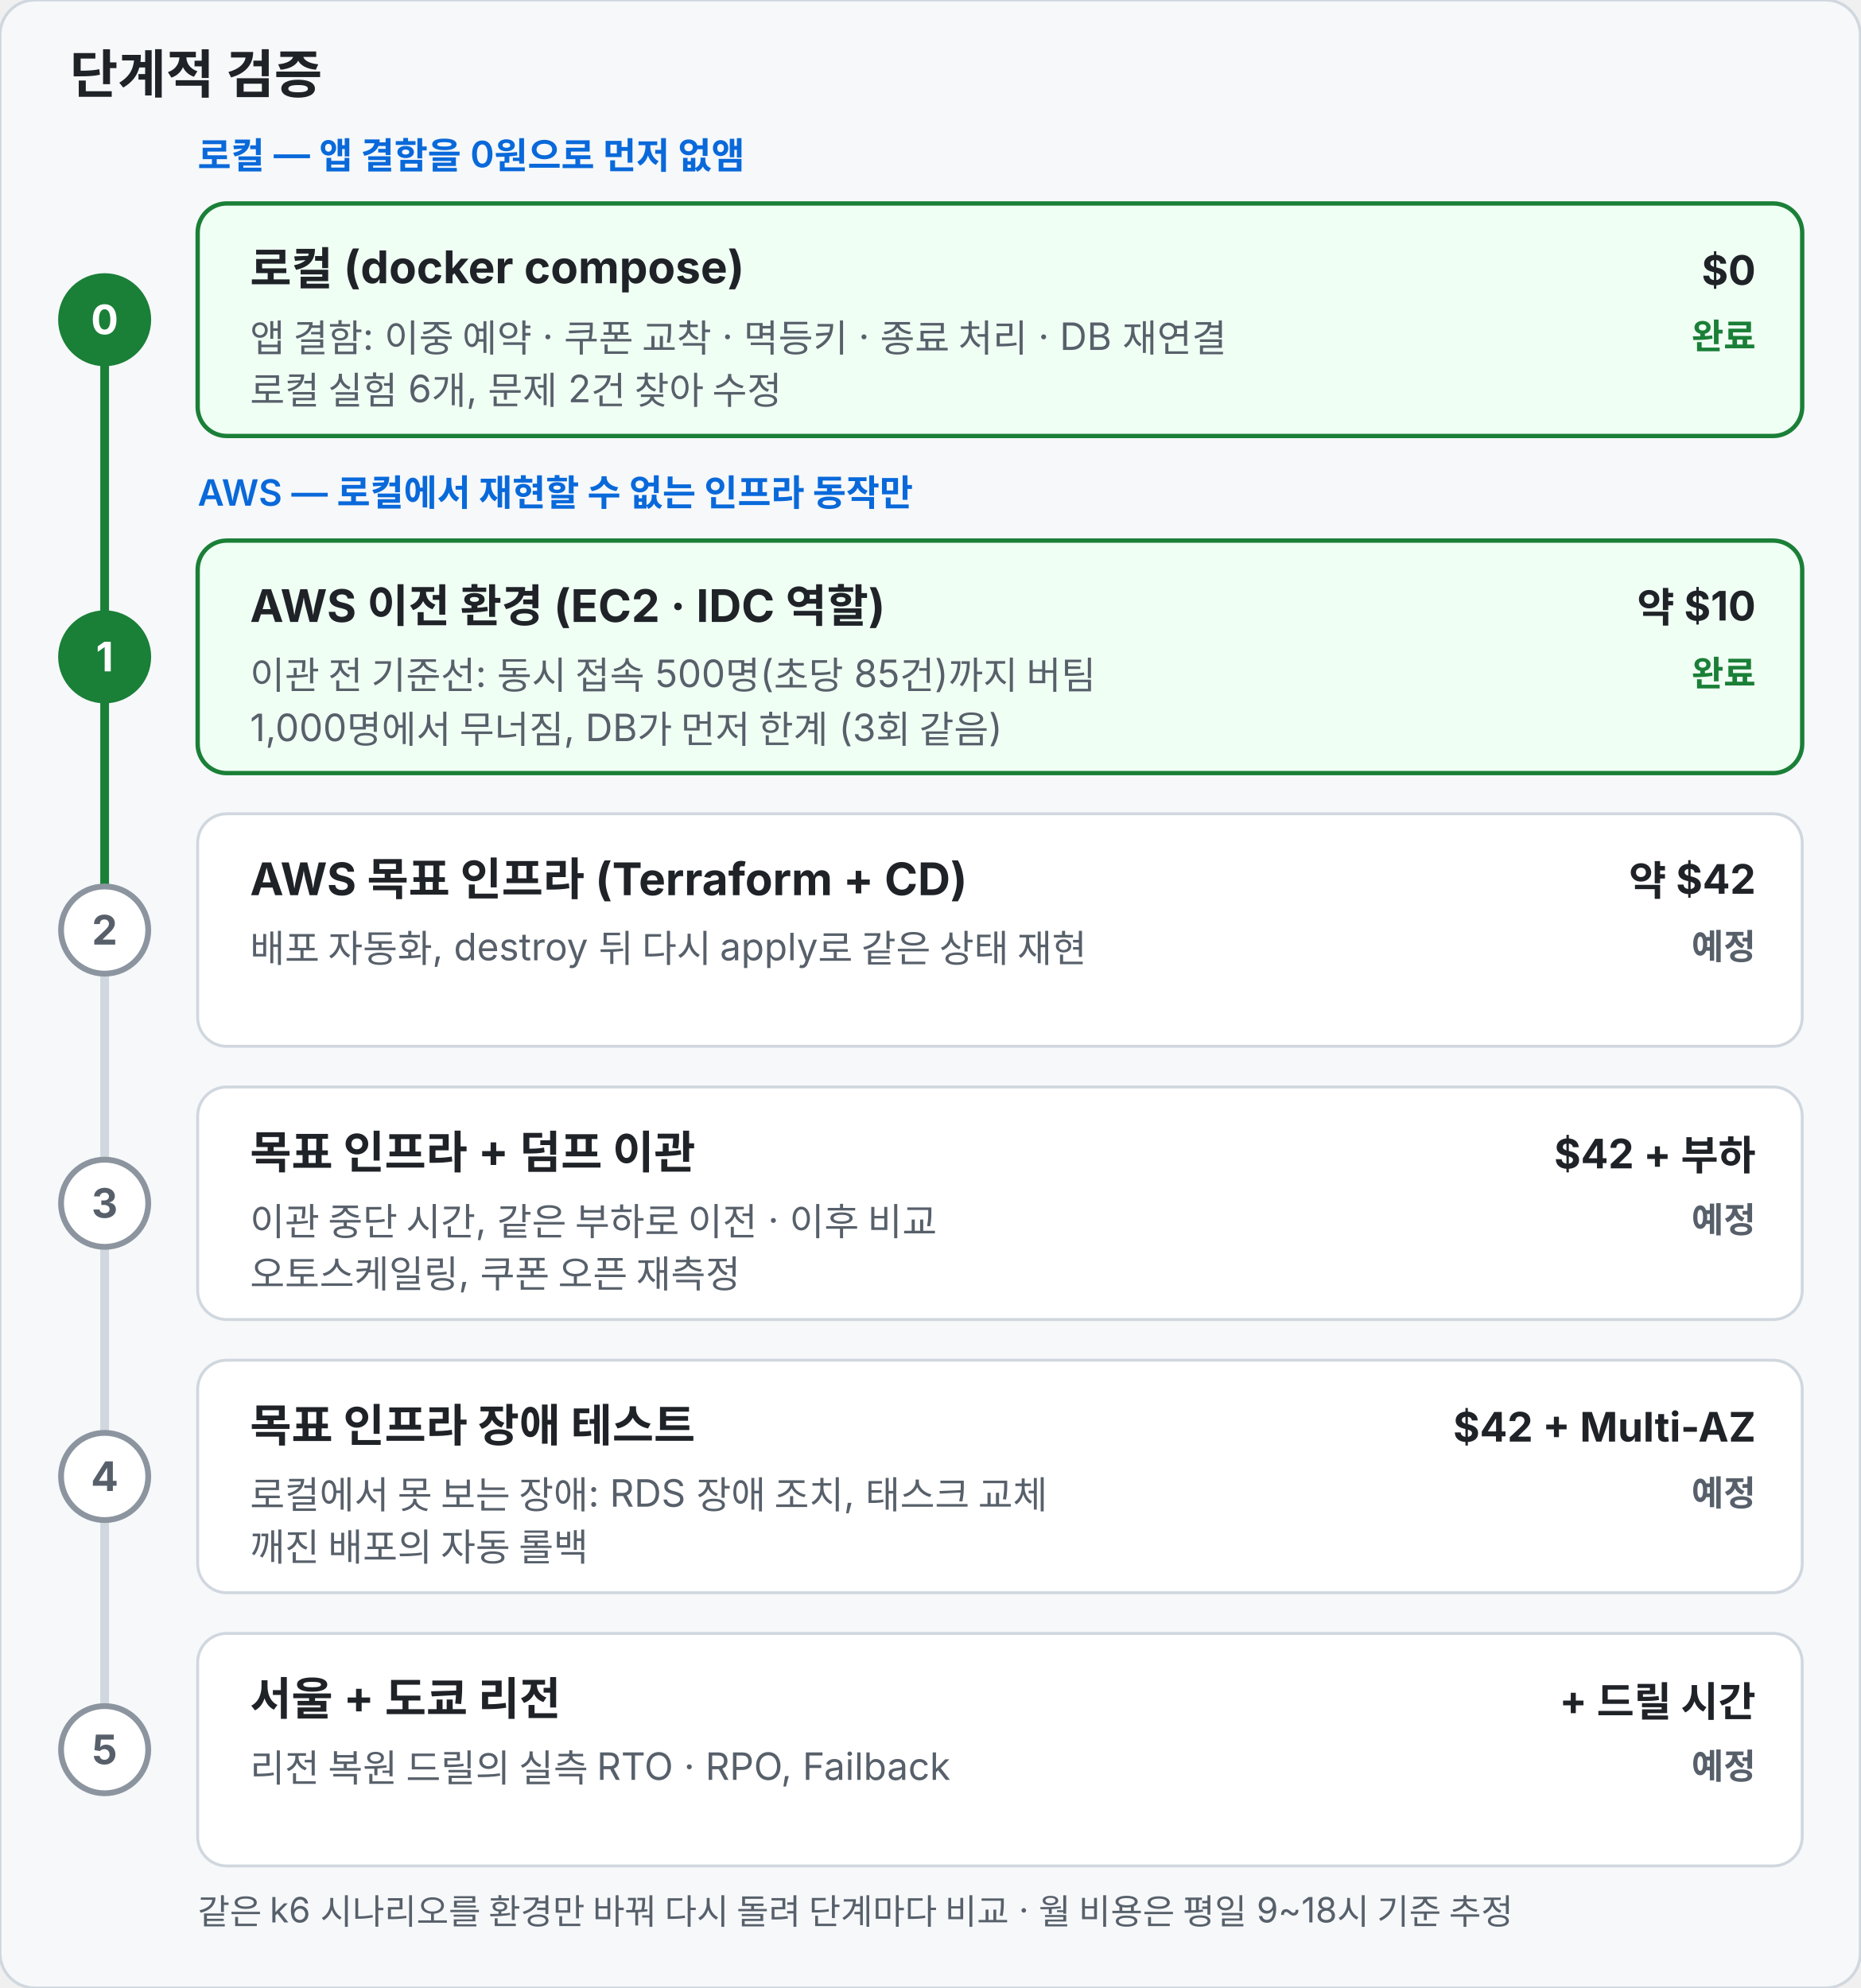
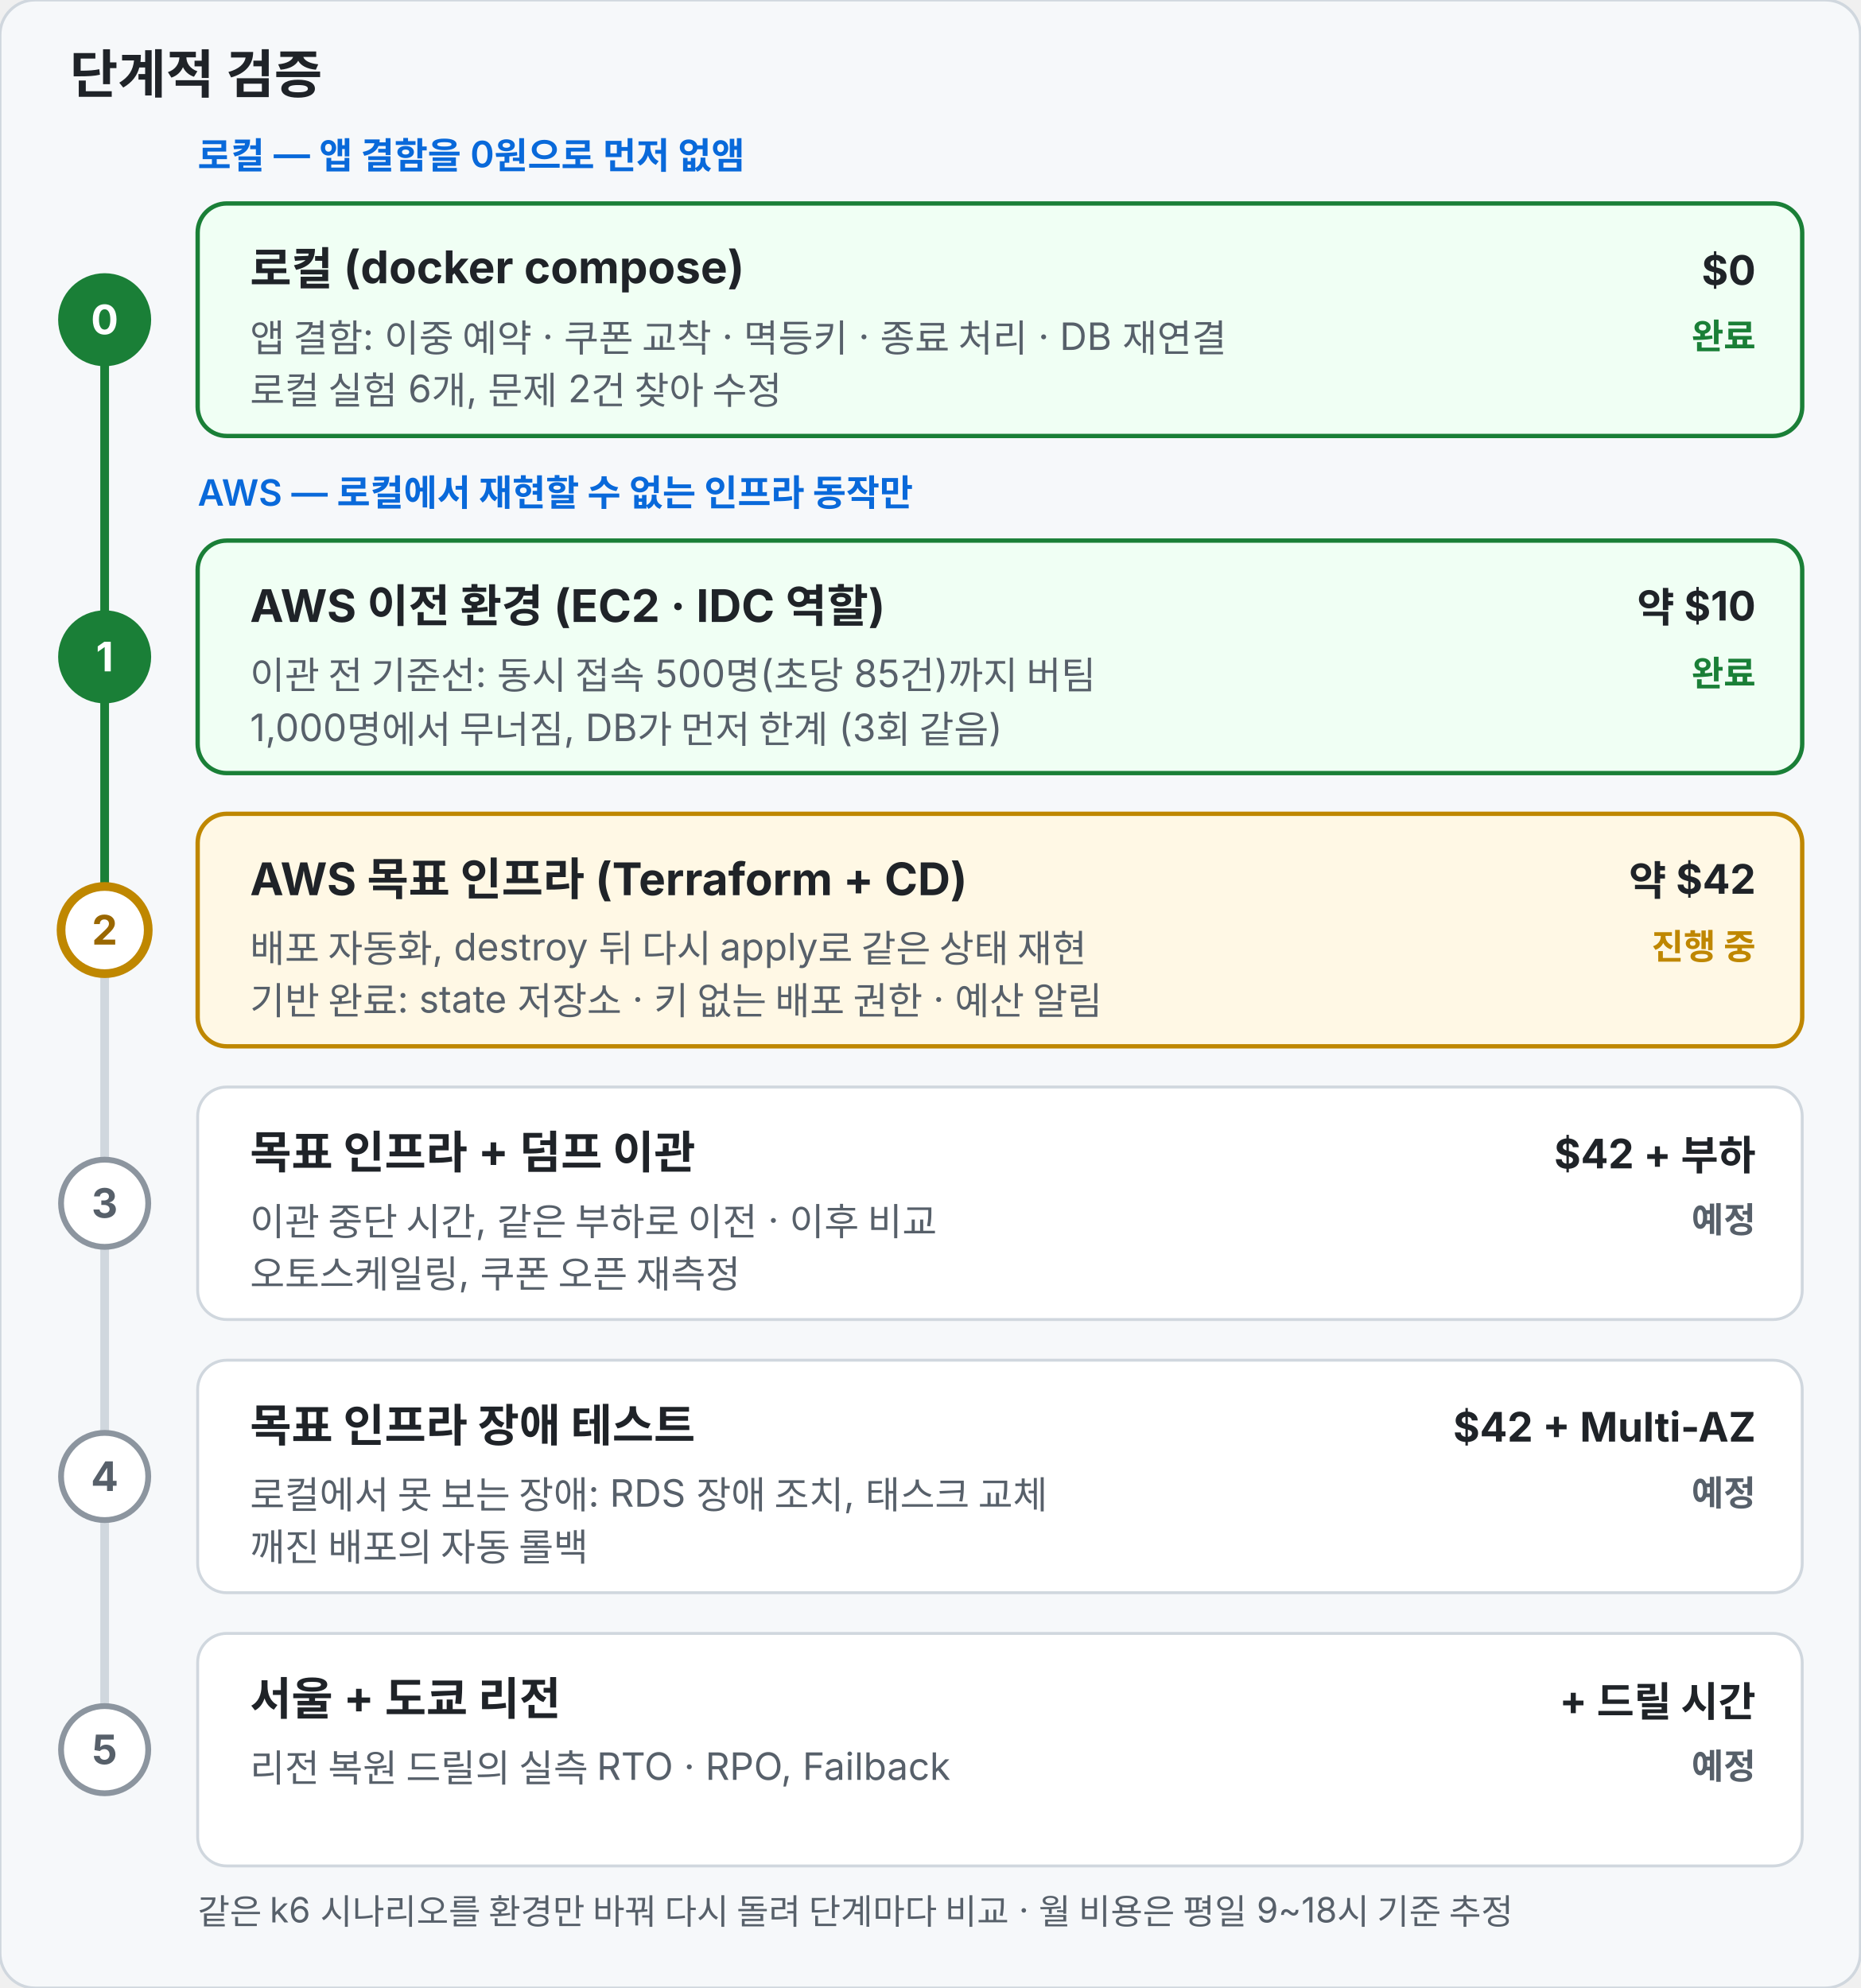
<svg xmlns="http://www.w3.org/2000/svg" viewBox="0 0 640 684" width="640" height="684" role="img" aria-labelledby="t d" font-family="-apple-system, 'Segoe UI', 'Apple SD Gothic Neo', 'Malgun Gothic', 'Noto Sans KR', sans-serif">
  <rect width="640" height="684" rx="12" fill="#f6f8fa" stroke="#d0d7de" />
  <text x="24" y="32" font-size="18" font-weight="700" fill="#1f2328">단계적 검증</text>
  <line x1="36" y1="110" x2="36" y2="602" stroke="#d0d7de" stroke-width="3" />
  <line x1="36" y1="110" x2="36" y2="320" stroke="#1a7f37" stroke-width="3" />
  <text x="68" y="58" font-size="12.5" font-weight="600" fill="#0969da">로컬 — 앱 결함을 0원으로 먼저 없앰</text>
  <text x="68" y="174" font-size="12.5" font-weight="600" fill="#0969da">AWS — 로컬에서 재현할 수 없는 인프라 동작만</text>
  <rect x="68" y="70" width="552" height="80" rx="10" fill="#f0fff4" stroke="#1a7f37" stroke-width="1.5" />
  <circle cx="36" cy="110" r="15" fill="#1a7f37" stroke="#1a7f37" stroke-width="2" />
  <text x="36" y="115" font-size="14" font-weight="700" text-anchor="middle" fill="#ffffff">0</text>
  <text x="86" y="98" font-size="15.5" font-weight="700" fill="#1f2328">로컬 (docker compose)</text>
  <text x="604" y="98" font-size="14" font-weight="700" text-anchor="end" fill="#1f2328">$0</text>
  <text x="604" y="120" font-size="12" font-weight="600" text-anchor="end" fill="#1a7f37">완료</text>
  <text x="86" y="121" font-size="13" fill="#57606a">앱 결함: 이중 예약 · 쿠폰 교착 · 멱등키 · 종료 처리 · DB 재연결</text>
  <text x="86" y="139" font-size="13" fill="#57606a">로컬 실험 6개, 문제 2건 찾아 수정</text>
  <rect x="68" y="186" width="552" height="80" rx="10" fill="#f0fff4" stroke="#1a7f37" stroke-width="1.5" />
  <circle cx="36" cy="226" r="15" fill="#1a7f37" stroke="#1a7f37" stroke-width="2" />
  <text x="36" y="231" font-size="14" font-weight="700" text-anchor="middle" fill="#ffffff">1</text>
  <text x="86" y="214" font-size="15.5" font-weight="700" fill="#1f2328">AWS 이전 환경 (EC2 · IDC 역할)</text>
  <text x="604" y="214" font-size="14" font-weight="700" text-anchor="end" fill="#1f2328">약 $10</text>
  <text x="604" y="236" font-size="12" font-weight="600" text-anchor="end" fill="#1a7f37">완료</text>
  <text x="86" y="237" font-size="13" fill="#57606a">이관 전 기준선: 동시 접속 500명(초당 85건)까지 버팀</text>
  <text x="86" y="255" font-size="13" fill="#57606a">1,000명에서 무너짐, DB가 먼저 한계 (3회 같음)</text>
-   <rect x="68" y="280" width="552" height="80" rx="10" fill="#ffffff" stroke="#d0d7de" stroke-width="1" />
-   <circle cx="36" cy="320" r="15" fill="#ffffff" stroke="#8c959f" stroke-width="2" />
-   <text x="36" y="325" font-size="14" font-weight="700" text-anchor="middle" fill="#57606a">2</text>
+   <rect x="68" y="280" width="552" height="80" rx="10" fill="#fff8e5" stroke="#bf8700" stroke-width="1.5" />
+   <circle cx="36" cy="320" r="15" fill="#ffffff" stroke="#bf8700" stroke-width="3" />
+   <text x="36" y="325" font-size="14" font-weight="700" text-anchor="middle" fill="#9a6700">2</text>
  <text x="86" y="308" font-size="15.5" font-weight="700" fill="#1f2328">AWS 목표 인프라 (Terraform + CD)</text>
  <text x="604" y="308" font-size="14" font-weight="700" text-anchor="end" fill="#1f2328">약 $42</text>
-   <text x="604" y="330" font-size="12" font-weight="600" text-anchor="end" fill="#57606a">예정</text>
+   <text x="604" y="330" font-size="12" font-weight="600" text-anchor="end" fill="#bf8700">진행 중</text>
  <text x="86" y="331" font-size="13" fill="#57606a">배포 자동화, destroy 뒤 다시 apply로 같은 상태 재현</text>
+   <text x="86" y="349" font-size="13" fill="#57606a">기반 완료: state 저장소 · 키 없는 배포 권한 · 예산 알림</text>
  <rect x="68" y="374" width="552" height="80" rx="10" fill="#ffffff" stroke="#d0d7de" stroke-width="1" />
  <circle cx="36" cy="414" r="15" fill="#ffffff" stroke="#8c959f" stroke-width="2" />
  <text x="36" y="419" font-size="14" font-weight="700" text-anchor="middle" fill="#57606a">3</text>
  <text x="86" y="402" font-size="15.5" font-weight="700" fill="#1f2328">목표 인프라 + 덤프 이관</text>
  <text x="604" y="402" font-size="14" font-weight="700" text-anchor="end" fill="#1f2328">$42 + 부하</text>
  <text x="604" y="424" font-size="12" font-weight="600" text-anchor="end" fill="#57606a">예정</text>
  <text x="86" y="425" font-size="13" fill="#57606a">이관 중단 시간, 같은 부하로 이전 · 이후 비교</text>
  <text x="86" y="443" font-size="13" fill="#57606a">오토스케일링, 쿠폰 오픈 재측정</text>
  <rect x="68" y="468" width="552" height="80" rx="10" fill="#ffffff" stroke="#d0d7de" stroke-width="1" />
  <circle cx="36" cy="508" r="15" fill="#ffffff" stroke="#8c959f" stroke-width="2" />
  <text x="36" y="513" font-size="14" font-weight="700" text-anchor="middle" fill="#57606a">4</text>
  <text x="86" y="496" font-size="15.5" font-weight="700" fill="#1f2328">목표 인프라 장애 테스트</text>
  <text x="604" y="496" font-size="14" font-weight="700" text-anchor="end" fill="#1f2328">$42 + Multi-AZ</text>
  <text x="604" y="518" font-size="12" font-weight="600" text-anchor="end" fill="#57606a">예정</text>
  <text x="86" y="519" font-size="13" fill="#57606a">로컬에서 못 보는 장애: RDS 장애 조치, 태스크 교체</text>
  <text x="86" y="537" font-size="13" fill="#57606a">깨진 배포의 자동 롤백</text>
  <rect x="68" y="562" width="552" height="80" rx="10" fill="#ffffff" stroke="#d0d7de" stroke-width="1" />
  <circle cx="36" cy="602" r="15" fill="#ffffff" stroke="#8c959f" stroke-width="2" />
  <text x="36" y="607" font-size="14" font-weight="700" text-anchor="middle" fill="#57606a">5</text>
  <text x="86" y="590" font-size="15.5" font-weight="700" fill="#1f2328">서울 + 도쿄 리전</text>
  <text x="604" y="590" font-size="14" font-weight="700" text-anchor="end" fill="#1f2328">+ 드릴 시간</text>
  <text x="604" y="612" font-size="12" font-weight="600" text-anchor="end" fill="#57606a">예정</text>
  <text x="86" y="613" font-size="13" fill="#57606a">리전 복원 드릴의 실측 RTO · RPO, Failback</text>
  <text x="68" y="662" font-size="12" fill="#57606a">같은 k6 시나리오를 환경만 바꿔 다시 돌려 단계마다 비교 · 월 비용은 평일 9~18시 기준 추정</text>
</svg>
